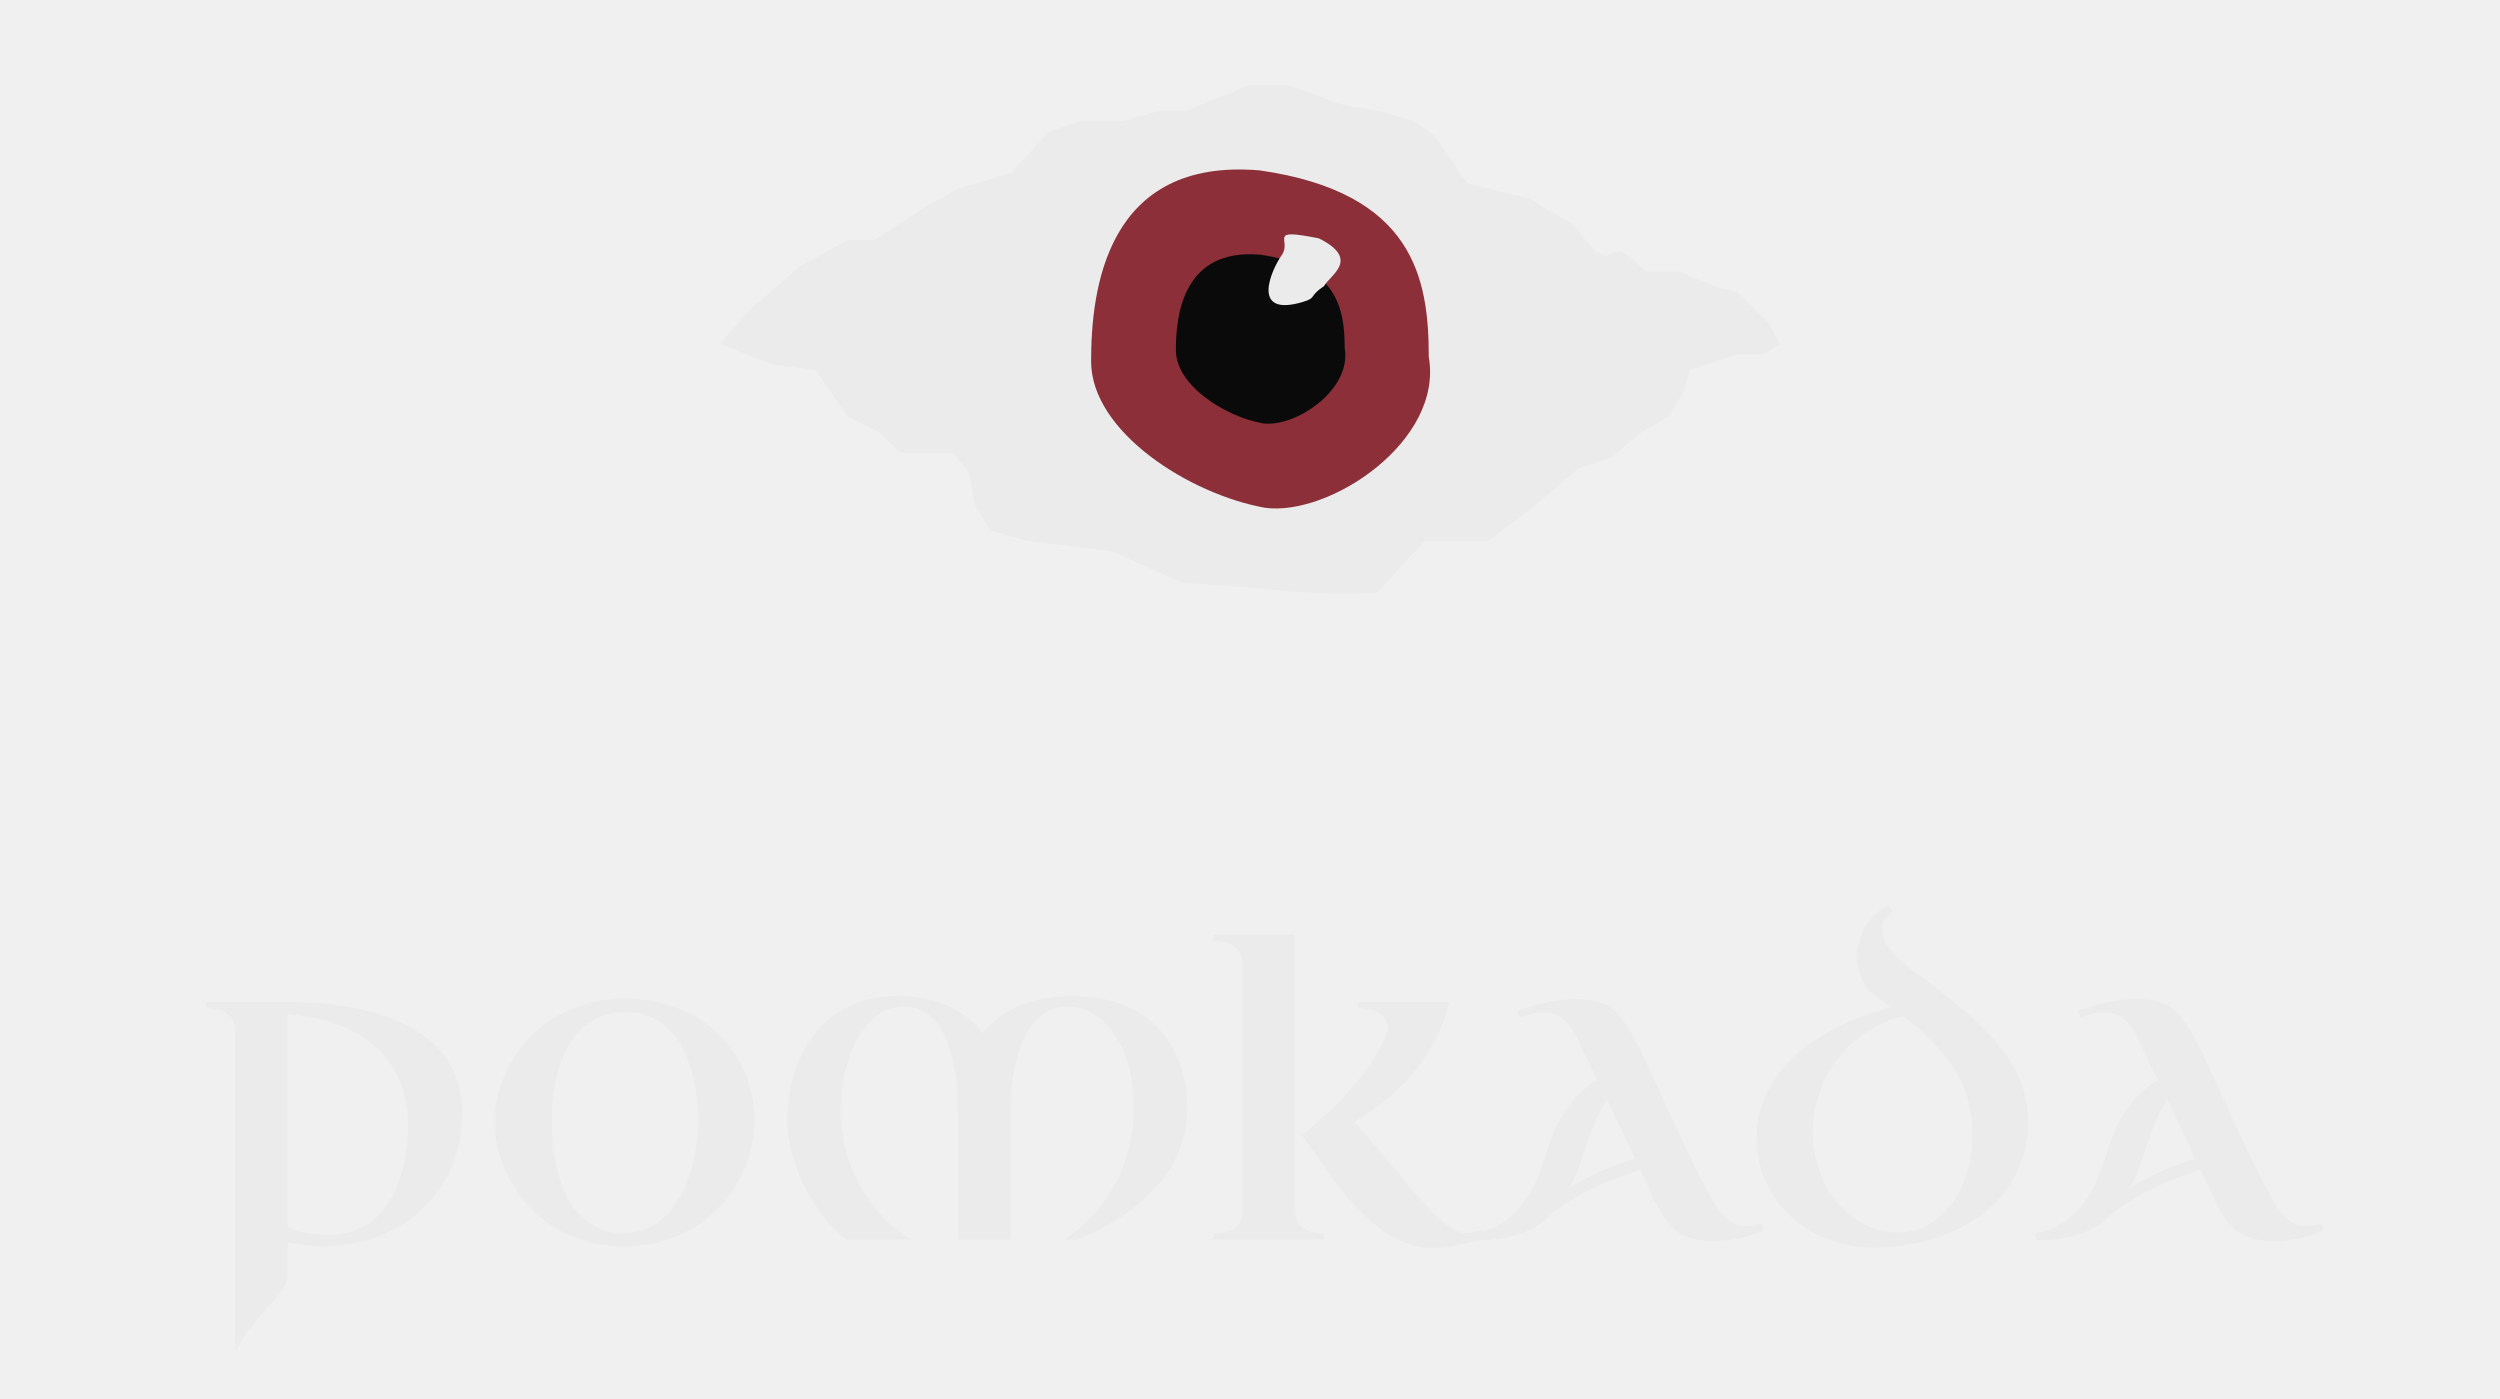
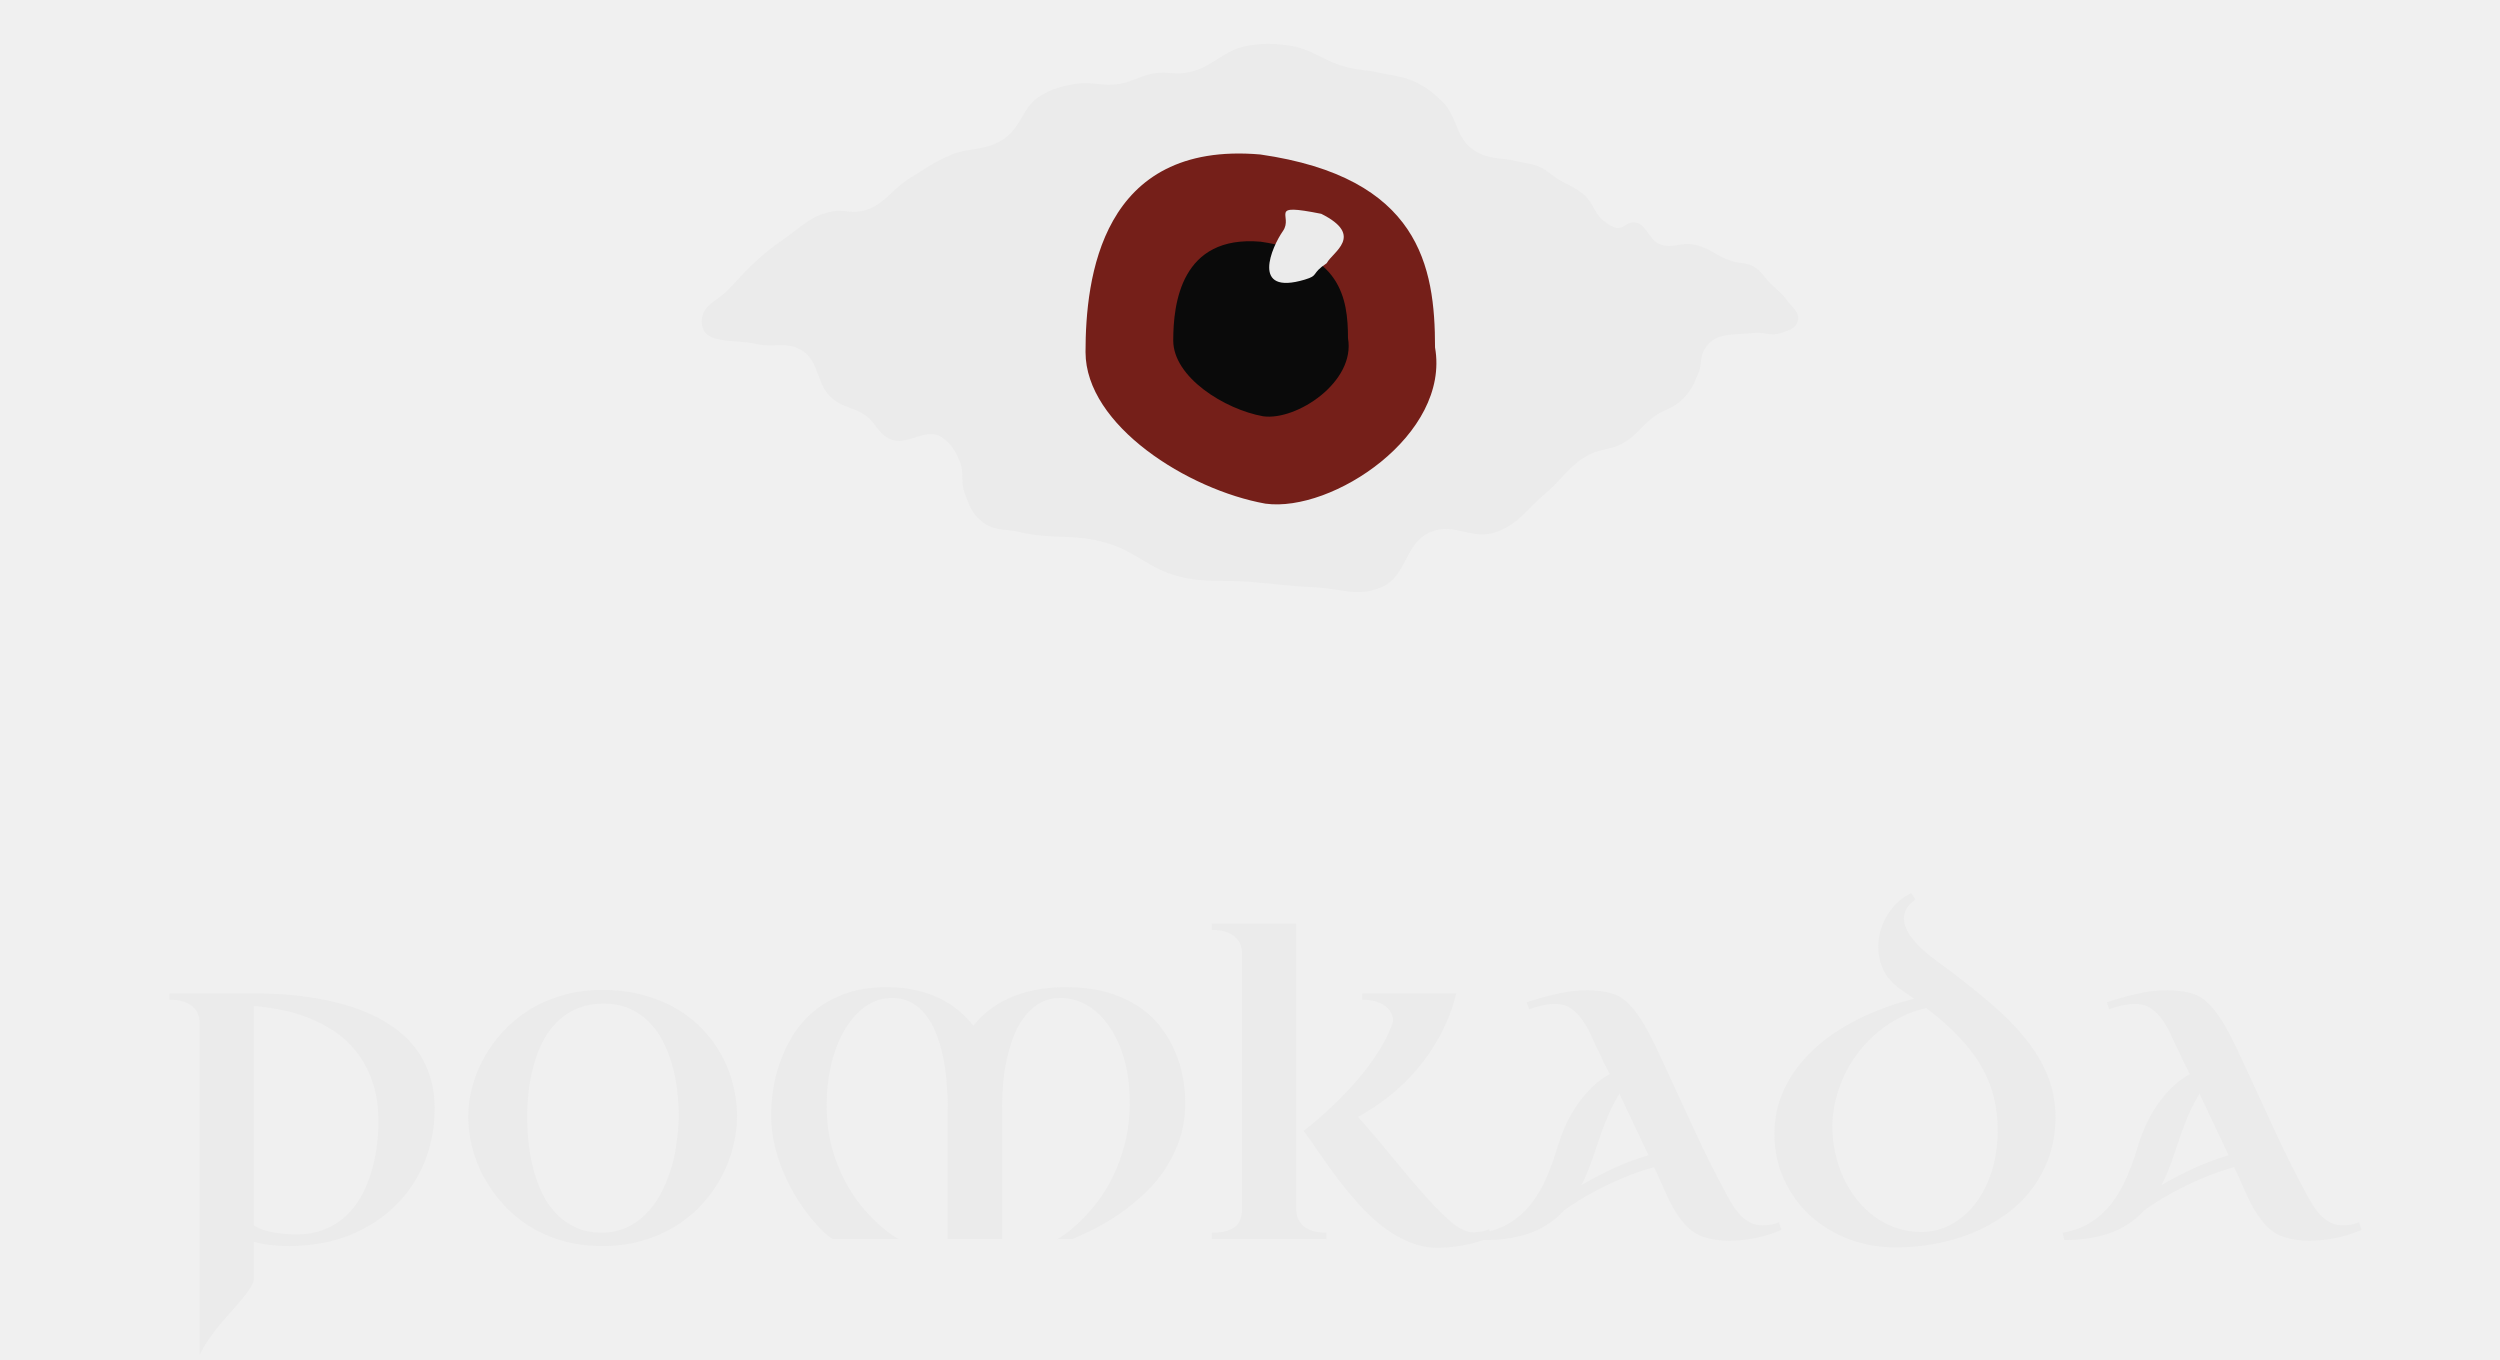
- <svg xmlns="http://www.w3.org/2000/svg" width="236" height="132" fill="none">
-   <path fill="#EBEBEB" d="m90.5 17.787 5-1.468 3.5-3.915 3-.978h4l3.5-.98h2.5L118 8h3.5l5.5 1.957 3 .49 3.5.979 2 1.468 3 4.404 4 .979 2 .489 1.5.979 2.5 1.468 2 2.447 1 .489 1.5-.49 2.5 1.958h3l3.5 1.468 2 .49 1.5 1.468 1.5 1.468 1 1.957-1.5.979H164l-4.5 1.468-.5 1.958-1.5 2.446-2.5 1.468-3 2.447-3 .979-4 3.425-4.5 3.426h-6l-4.5 4.894s-3.659.095-6 0c-2.349-.096-6-.49-6-.49l-6.5-.489-6.5-2.936-8-.979-3.5-.979-1.5-2.447-.5-2.936-1.5-1.957h-5l-2-1.958-3-1.468-3-4.404-4-.49-5-1.957 2.5-2.936 5-4.404L80 22.68h2.5l4.5-2.936 3.5-1.958Z" />
-   <path fill="#8C2F39" d="M134.875 33.686c1.406 7.962-9.375 15.085-15.469 14.247C112.375 46.676 103 40.81 103 34.105c0-6.704 1.406-19.274 15.937-18.017 14.532 2.095 15.938 10.193 15.938 17.598Z" />
-   <path fill="#0A0A0A" d="M126.937 32.843c.704 3.98-4.687 7.542-7.734 7.123-3.516-.628-8.203-3.561-8.203-6.913 0-3.352.703-9.638 7.969-9.01 7.265 1.048 7.968 5.098 7.968 8.8Z" />
-   <path fill="#EBEBEB" d="M125 27c-1.5 1-.665 1.1-2 1.5-5 1.5-3-3-2-4.424 1-1.424-1.5-2.576 3.5-1.576 4 2 1 3.5.5 4.5ZM43.64 105.156c0 1.677-.301 3.271-.906 4.782a11.783 11.783 0 0 1-2.625 3.968c-1.145 1.146-2.547 2.058-4.203 2.735-1.656.666-3.536 1-5.64 1-.532 0-1.058-.032-1.578-.094a8.445 8.445 0 0 1-1.532-.297v3.297c0 .25-.088.521-.265.812a6.39 6.39 0 0 1-.672.938c-.271.344-.584.708-.938 1.094-.354.395-.718.812-1.093 1.25a23.55 23.55 0 0 0-1.063 1.375 12.118 12.118 0 0 0-.922 1.546V97.219a2.05 2.05 0 0 0-.125-.672 1.51 1.51 0 0 0-.422-.656c-.198-.209-.474-.38-.828-.516-.354-.135-.812-.203-1.375-.203v-.578h7.703c.646 0 1.375.02 2.188.062.823.042 1.682.125 2.578.25.896.115 1.807.287 2.734.516.927.219 1.823.51 2.688.875.864.354 1.677.791 2.437 1.312.771.521 1.443 1.141 2.016 1.86a8.277 8.277 0 0 1 1.344 2.484c.333.938.5 2.005.5 3.203Zm-5.124 1.188c0-1.406-.183-2.636-.547-3.688-.365-1.052-.854-1.963-1.469-2.734A8.507 8.507 0 0 0 34.406 98a12.188 12.188 0 0 0-2.437-1.234 13.15 13.15 0 0 0-2.516-.704 21.038 21.038 0 0 0-2.297-.312v20.031a5.645 5.645 0 0 0 1.907.641c.687.104 1.343.156 1.968.156.98 0 1.844-.156 2.594-.469a6.344 6.344 0 0 0 1.969-1.25 7.497 7.497 0 0 0 1.39-1.828c.375-.698.672-1.427.891-2.187.23-.761.39-1.526.484-2.297.105-.771.157-1.505.157-2.203Zm8.187-.547c0-.865.12-1.75.36-2.656.24-.917.593-1.797 1.062-2.641a12.347 12.347 0 0 1 1.734-2.406 11.595 11.595 0 0 1 2.391-1.985 12.101 12.101 0 0 1 3.031-1.328c1.115-.333 2.323-.5 3.625-.5 1.344 0 2.578.151 3.703.453 1.136.303 2.157.72 3.063 1.25a10.555 10.555 0 0 1 2.406 1.891c.698.73 1.276 1.52 1.734 2.375.47.844.818 1.74 1.047 2.688.24.947.36 1.901.36 2.859 0 .917-.12 1.844-.36 2.781-.229.938-.578 1.844-1.046 2.719a11.908 11.908 0 0 1-1.735 2.469c-.687.77-1.49 1.442-2.406 2.015a12.07 12.07 0 0 1-3.063 1.36c-1.125.333-2.359.5-3.703.5-1.323 0-2.541-.167-3.656-.5a11.762 11.762 0 0 1-3.031-1.344 11.369 11.369 0 0 1-2.375-2.016 12.716 12.716 0 0 1-1.735-2.469 12.052 12.052 0 0 1-1.062-2.718c-.23-.948-.344-1.88-.344-2.797Zm5.375-.063c0 .886.047 1.761.14 2.625.105.865.266 1.693.485 2.485.219.781.5 1.51.844 2.187.354.667.781 1.25 1.281 1.75.5.5 1.078.896 1.734 1.188.657.291 1.402.442 2.235.453.833 0 1.588-.146 2.266-.438a6.094 6.094 0 0 0 1.796-1.218c.521-.511.97-1.11 1.344-1.797.375-.688.688-1.417.938-2.188.25-.781.432-1.588.546-2.422.126-.843.198-1.666.22-2.468 0-.823-.053-1.651-.157-2.485a13.491 13.491 0 0 0-.484-2.39 10.948 10.948 0 0 0-.86-2.157 6.802 6.802 0 0 0-1.297-1.734c-.51-.5-1.099-.89-1.765-1.172-.667-.281-1.427-.422-2.282-.422-.833 0-1.583.125-2.25.375a5.744 5.744 0 0 0-1.765 1.063c-.51.458-.953 1-1.328 1.625a10.18 10.18 0 0 0-.907 2.078 15.53 15.53 0 0 0-.546 2.422 21.712 21.712 0 0 0-.188 2.64Zm38.36-.64c0-.823-.037-1.641-.11-2.453a16.256 16.256 0 0 0-.344-2.344 11.844 11.844 0 0 0-.625-2.078 6.287 6.287 0 0 0-.937-1.672 4.142 4.142 0 0 0-1.328-1.125c-.5-.271-1.073-.406-1.719-.406-.927 0-1.76.27-2.5.812-.73.531-1.354 1.25-1.875 2.156-.52.896-.922 1.933-1.203 3.11a16.11 16.11 0 0 0-.406 3.656c0 1.406.15 2.682.453 3.828.312 1.136.703 2.151 1.172 3.047.468.896.979 1.677 1.53 2.344a16.545 16.545 0 0 0 1.548 1.656c.49.437.906.771 1.25 1 .354.229.557.354.61.375h-5.985c-.198-.094-.474-.302-.828-.625-.344-.323-.73-.74-1.157-1.25a19.862 19.862 0 0 1-1.28-1.781 18.081 18.081 0 0 1-1.173-2.235 16.492 16.492 0 0 1-.875-2.593 12.483 12.483 0 0 1-.328-2.875c0-.605.052-1.313.156-2.125.115-.813.318-1.646.61-2.5a13.05 13.05 0 0 1 1.187-2.547 9.15 9.15 0 0 1 1.938-2.235c.781-.656 1.719-1.187 2.812-1.593 1.094-.407 2.38-.61 3.86-.61.979 0 1.864.094 2.656.281a9.347 9.347 0 0 1 2.172.75 7.984 7.984 0 0 1 1.719 1.11c.5.427.942.885 1.328 1.375a8.541 8.541 0 0 1 3.203-2.484 10.348 10.348 0 0 1 2.328-.75c.875-.188 1.849-.282 2.922-.282 1.437 0 2.703.162 3.797.485 1.104.322 2.057.76 2.859 1.312a7.979 7.979 0 0 1 2.016 1.89 9.922 9.922 0 0 1 1.297 2.235c.333.771.567 1.557.703 2.359.135.792.203 1.537.203 2.235 0 1.312-.198 2.51-.594 3.594a12.058 12.058 0 0 1-1.531 2.906 13.33 13.33 0 0 1-2.11 2.281 20.214 20.214 0 0 1-2.297 1.734c-.76.48-1.473.881-2.14 1.204-.656.312-1.188.557-1.594.734h-1.375c.052-.021.25-.146.594-.375a12.8 12.8 0 0 0 1.25-1.031 16.076 16.076 0 0 0 1.562-1.688 13.524 13.524 0 0 0 1.532-2.39 16.01 16.01 0 0 0 1.171-3.11c.313-1.166.469-2.463.469-3.89 0-1.469-.172-2.792-.515-3.969-.344-1.177-.808-2.172-1.391-2.984-.573-.823-1.24-1.454-2-1.891a4.724 4.724 0 0 0-2.391-.656c-.666 0-1.26.135-1.78.406-.522.27-.98.646-1.376 1.125a6.746 6.746 0 0 0-1.016 1.672c-.27.635-.494 1.328-.671 2.078a17.714 17.714 0 0 0-.391 2.344c-.073.812-.11 1.63-.11 2.453V117h-4.953v-11.906ZM124.969 117h-10.453v-.578c.552 0 1.005-.052 1.359-.156.354-.115.635-.266.844-.454.208-.197.349-.421.422-.671.083-.25.125-.516.125-.797V90.859a2.06 2.06 0 0 0-.125-.671 1.515 1.515 0 0 0-.422-.657c-.198-.208-.474-.38-.828-.515-.355-.136-.813-.204-1.375-.204v-.578h7.703v26.016c0 .208.031.438.093.688a1.9 1.9 0 0 0 .391.703c.198.218.474.406.828.562.365.146.844.219 1.438.219V117Zm15.047-.188c-.948.386-1.834.646-2.657.782-.812.135-1.547.203-2.203.203a6.797 6.797 0 0 1-2.656-.531 10.83 10.83 0 0 1-2.406-1.407 16.676 16.676 0 0 1-2.141-2 43.103 43.103 0 0 1-1.906-2.297 71.98 71.98 0 0 1-1.688-2.343 53.892 53.892 0 0 0-1.468-2.078 35.215 35.215 0 0 0 4.718-4.438c.469-.531.912-1.083 1.329-1.656a19.57 19.57 0 0 0 1.171-1.797c.355-.625.646-1.255.875-1.89a.845.845 0 0 0 .063-.329c0-.187-.052-.39-.156-.61a1.634 1.634 0 0 0-.485-.609c-.218-.187-.51-.338-.875-.453-.354-.125-.786-.187-1.297-.187v-.578h8.578a16.186 16.186 0 0 1-1.453 3.797 17.53 17.53 0 0 1-2.125 3.125 17.042 17.042 0 0 1-2.578 2.484 20.522 20.522 0 0 1-2.797 1.859 131.372 131.372 0 0 1 3.375 3.985 105.972 105.972 0 0 0 2.86 3.359c.875.969 1.661 1.745 2.359 2.328.708.573 1.339.86 1.891.86.146 0 .349-.016.609-.047a3.26 3.26 0 0 0 .844-.235l.219.703Zm26.453-.64c-.948.385-1.813.646-2.594.781-.781.136-1.484.203-2.109.203-.5 0-.933-.031-1.297-.094a5.741 5.741 0 0 1-.938-.203 4.68 4.68 0 0 1-.781-.312 4.324 4.324 0 0 1-1.203-1.016 10.309 10.309 0 0 1-.938-1.343c-.27-.48-.515-.974-.734-1.485-.219-.51-.432-.989-.641-1.437l-.39-.828a24.596 24.596 0 0 0-2.953 1.046c-.907.386-1.714.771-2.422 1.157-.709.375-1.308.724-1.797 1.047-.479.312-.818.541-1.016.687a7.528 7.528 0 0 1-1.297 1.141 8.163 8.163 0 0 1-1.609.859c-.594.229-1.255.406-1.984.531-.73.125-1.532.188-2.407.188l-.156-.672c1.011-.167 1.88-.49 2.609-.969a7.51 7.51 0 0 0 1.907-1.765c.531-.709.984-1.5 1.359-2.376.375-.885.708-1.817 1-2.796.167-.563.386-1.157.656-1.782.282-.625.615-1.229 1-1.812.396-.594.844-1.146 1.344-1.656a7.408 7.408 0 0 1 1.734-1.313 94.355 94.355 0 0 1-.531-1.015 52.35 52.35 0 0 1-.484-1.063 21.018 21.018 0 0 1-.656-1.375c-.219-.51-.48-.98-.782-1.406A4.172 4.172 0 0 0 147.312 96c-.395-.292-.89-.438-1.484-.438-.417 0-.828.047-1.234.141a9.713 9.713 0 0 0-1.141.344l-.219-.64a28.45 28.45 0 0 1 2.75-.766 12.22 12.22 0 0 1 2.782-.329c.437 0 .869.032 1.296.094.428.052.839.151 1.235.297.344.125.677.334 1 .625.323.281.63.62.922 1.016.291.385.562.802.812 1.25.261.448.5.896.719 1.344.229.447.432.874.609 1.281.188.396.349.739.485 1.031.916 1.969 1.828 3.943 2.734 5.922A97.816 97.816 0 0 0 161.5 113c.188.344.385.682.594 1.016.218.333.458.63.718.89.271.261.568.469.891.625.323.157.688.229 1.094.219.146 0 .344-.016.594-.047a3.22 3.22 0 0 0 .843-.234l.235.703Zm-14.781-12.422c-.271.438-.521.891-.75 1.359a27.526 27.526 0 0 0-1.126 2.875c-.156.48-.312.938-.468 1.375-.156.48-.328.948-.516 1.407-.177.448-.38.885-.609 1.312a36.224 36.224 0 0 1 2.75-1.437c1.052-.5 2.177-.927 3.375-1.282l-2.656-5.609Zm25.187 14.016c-1.51 0-2.937-.256-4.281-.766a11.05 11.05 0 0 1-3.516-2.141c-1-.927-1.792-2.026-2.375-3.297-.583-1.27-.875-2.666-.875-4.187 0-1.427.297-2.776.891-4.047.593-1.271 1.442-2.432 2.547-3.484 1.104-1.063 2.442-1.995 4.015-2.797 1.573-.813 3.334-1.469 5.281-1.969l-1.187-.828c-.74-.5-1.271-1.088-1.594-1.766a4.91 4.91 0 0 1-.484-2.109 5.6 5.6 0 0 1 .219-1.547 6.04 6.04 0 0 1 .64-1.422c.271-.437.589-.823.953-1.156.365-.344.766-.61 1.203-.797l.376.578c-.698.5-1.047 1.073-1.047 1.719 0 .594.27 1.23.812 1.906.542.677 1.328 1.386 2.359 2.125a75.673 75.673 0 0 1 4.579 3.594c1.323 1.115 2.427 2.224 3.312 3.328.896 1.104 1.573 2.229 2.031 3.375.459 1.136.704 2.365.735 3.688 0 1.343-.193 2.573-.578 3.687a10.915 10.915 0 0 1-1.594 3 11.317 11.317 0 0 1-2.406 2.328 14.886 14.886 0 0 1-3.016 1.672 17.557 17.557 0 0 1-3.406.985 19.873 19.873 0 0 1-3.594.328Zm9.313-10.719c0-1.042-.115-2.026-.344-2.953a10.263 10.263 0 0 0-1.094-2.75c-.5-.896-1.167-1.787-2-2.672-.823-.885-1.844-1.797-3.062-2.734a9.64 9.64 0 0 0-2.344.828c-.74.364-1.427.812-2.063 1.343a11.266 11.266 0 0 0-1.734 1.782 11.9 11.9 0 0 0-1.313 2.109c-.354.74-.63 1.516-.828 2.328a10.137 10.137 0 0 0-.297 2.438c0 .812.089 1.614.266 2.406.177.781.427 1.531.75 2.25.333.708.74 1.364 1.219 1.969a8.42 8.42 0 0 0 1.609 1.562 7.706 7.706 0 0 0 1.969 1.031c.719.25 1.479.375 2.281.375.969 0 1.875-.224 2.719-.671a6.908 6.908 0 0 0 2.219-1.907c.635-.823 1.135-1.802 1.5-2.937.364-1.146.547-2.412.547-3.797Zm33.187 9.125c-.948.385-1.813.646-2.594.781-.781.136-1.484.203-2.109.203-.5 0-.932-.031-1.297-.094a5.704 5.704 0 0 1-.937-.203 4.658 4.658 0 0 1-.782-.312 4.324 4.324 0 0 1-1.203-1.016 10.207 10.207 0 0 1-.937-1.343c-.271-.48-.516-.974-.735-1.485a54.31 54.31 0 0 0-.64-1.437l-.391-.828a24.658 24.658 0 0 0-2.953 1.046c-.906.386-1.714.771-2.422 1.157-.708.375-1.307.724-1.797 1.047-.479.312-.818.541-1.016.687a7.558 7.558 0 0 1-1.296 1.141 8.2 8.2 0 0 1-1.61.859c-.594.229-1.255.406-1.984.531-.729.125-1.531.188-2.406.188l-.157-.672c1.011-.167 1.881-.49 2.61-.969a7.523 7.523 0 0 0 1.906-1.765c.531-.709.984-1.5 1.359-2.376.375-.885.709-1.817 1-2.796.167-.563.386-1.157.657-1.782.281-.625.614-1.229 1-1.812.395-.594.843-1.146 1.343-1.656a7.393 7.393 0 0 1 1.735-1.313 94.355 94.355 0 0 1-.531-1.015 47.44 47.44 0 0 1-.485-1.063 21.546 21.546 0 0 1-.656-1.375 7.648 7.648 0 0 0-.781-1.406A4.204 4.204 0 0 0 200.219 96c-.396-.292-.891-.438-1.485-.438-.416 0-.828.047-1.234.141a9.713 9.713 0 0 0-1.141.344l-.218-.64a28.37 28.37 0 0 1 2.75-.766 12.204 12.204 0 0 1 2.781-.329c.437 0 .87.032 1.297.094.427.052.838.151 1.234.297.344.125.677.334 1 .625.323.281.63.62.922 1.016.292.385.563.802.813 1.25.26.448.5.896.718 1.344.229.447.433.874.61 1.281.187.396.349.739.484 1.031.917 1.969 1.828 3.943 2.734 5.922a99.038 99.038 0 0 0 2.922 5.828c.188.344.386.682.594 1.016.219.333.458.63.719.89.271.261.567.469.89.625.323.157.688.229 1.094.219.146 0 .344-.016.594-.047.26-.031.542-.109.844-.234l.234.703Zm-14.781-12.422c-.271.438-.521.891-.75 1.359-.219.469-.422.948-.61 1.438-.187.479-.359.958-.515 1.437-.157.48-.313.938-.469 1.375-.156.48-.328.948-.516 1.407-.177.448-.38.885-.609 1.312a36.224 36.224 0 0 1 2.75-1.437c1.052-.5 2.177-.927 3.375-1.282l-2.656-5.609Z" />
+ <svg xmlns="http://www.w3.org/2000/svg" width="228" height="124" fill="none">
+   <g clip-path="url(#a)">
+     <path fill="#EBEBEB" d="M86.486 14.226c1.863-.84 3.276-.395 4.996-1.513 1.734-1.127 1.71-3 3.498-4.035 1.074-.622 1.786-.786 2.998-1.009 1.537-.282 2.453.23 3.998 0 1.404-.208 2.088-.847 3.497-1.009.97-.111 1.529.108 2.499 0 2.514-.278 3.49-2.17 5.996-2.521 1.353-.19 2.143-.18 3.498 0 2.259.299 3.274 1.497 5.496 2.017 1.157.271 1.838.247 2.998.504 1.387.309 2.245.324 3.498 1.01.855.467 1.284.839 1.998 1.512 1.535 1.448 1.233 3.405 2.999 4.54 1.364.876 2.436.615 3.997 1.009.78.197 1.265.165 1.999.504.638.295.906.626 1.499 1.009.958.62 1.633.76 2.498 1.513.943.82.958 1.84 1.999 2.522.366.24.569.442.999.504.61.089.883-.502 1.499-.504 1.239-.004 1.323 1.612 2.498 2.017 1.111.383 1.846-.21 2.999 0 1.458.266 2.08 1.069 3.497 1.514.769.24 1.296.103 1.999.504.717.408.914.922 1.499 1.513.585.59 1.011.834 1.499 1.513.511.71 1.295 1.187.999 2.018-.24.677-.839.77-1.499 1.008-.92.334-1.528-.109-2.498 0-1.837.207-3.555-.125-4.497 1.514-.402.699-.212 1.26-.5 2.017-.409 1.076-.7 1.712-1.499 2.522-.806.818-1.562.858-2.498 1.513-1.25.876-1.659 1.801-2.998 2.522-1.092.587-1.896.443-2.998 1.009-1.84.945-2.4 2.197-3.998 3.53-1.715 1.433-2.413 2.782-4.497 3.531-2.211.795-3.831-.92-5.996 0-2.398 1.02-2.098 4.024-4.497 5.044-2.165.92-3.656.098-5.996 0-2.347-.098-3.654-.314-5.996-.504-2.536-.206-4.026.123-6.496-.505-2.702-.687-3.822-2.226-6.496-3.026-3.02-.904-4.929-.282-7.994-1.009-1.383-.327-2.407-.074-3.498-1.008-.862-.738-1.102-1.442-1.5-2.522-.412-1.121-.01-1.94-.499-3.027-.405-.9-.718-1.437-1.499-2.017-1.583-1.177-3.286.968-4.997 0-.957-.542-1.115-1.355-1.998-2.018-1.054-.79-1.963-.696-2.998-1.513-1.652-1.304-1.158-3.54-2.998-4.54-1.392-.755-2.466-.135-3.998-.504-2.04-.491-4.955.143-4.997-2.017-.03-1.552 1.464-1.9 2.499-3.027 1.787-1.948 2.844-3.035 4.997-4.54 1.655-1.155 2.524-2.189 4.497-2.521.963-.162 1.538.181 2.498 0 2.063-.39 2.698-1.916 4.497-3.026 1.343-.829 2.064-1.37 3.498-2.018Z" />
+     <path fill="#751F19" d="M130.875 31.686c1.406 7.962-9.375 15.085-15.469 14.247C108.375 44.676 99 38.81 99 32.105c0-6.704 1.406-19.274 15.937-18.017 14.532 2.095 15.938 10.193 15.938 17.598Z" />
+     <path fill="#0A0A0A" d="M122.937 30.843c.704 3.98-4.687 7.542-7.734 7.123-3.516-.628-8.203-3.561-8.203-6.913 0-3.352.703-9.638 7.969-9.01 7.265 1.048 7.968 5.098 7.968 8.8Z" />
+     <path fill="#EBEBEB" d="M121 24c-1.5 1-.665 1.1-2 1.5-5 1.5-3-3-2-4.424 1-1.424-1.5-2.576 3.5-1.576 4 2 1 3.5.5 4.5ZM39.64 101.156c0 1.677-.301 3.271-.906 4.782a11.783 11.783 0 0 1-2.625 3.968c-1.145 1.146-2.547 2.058-4.203 2.735-1.656.666-3.536 1-5.64 1-.532 0-1.058-.032-1.578-.094a8.445 8.445 0 0 1-1.532-.297v3.297c0 .25-.088.521-.265.812a6.39 6.39 0 0 1-.672.938c-.271.344-.584.708-.938 1.094-.354.395-.718.812-1.093 1.25a23.55 23.55 0 0 0-1.063 1.375 12.118 12.118 0 0 0-.922 1.546V93.219a2.05 2.05 0 0 0-.125-.672 1.51 1.51 0 0 0-.422-.656c-.198-.209-.474-.38-.828-.516-.354-.135-.812-.203-1.375-.203v-.578h7.703c.646 0 1.375.02 2.188.062.823.042 1.682.125 2.578.25.896.115 1.807.287 2.734.516.927.219 1.823.51 2.688.875.864.354 1.677.791 2.437 1.312.771.521 1.443 1.141 2.016 1.86a8.265 8.265 0 0 1 1.344 2.484c.333.938.5 2.005.5 3.203Zm-5.124 1.188c0-1.406-.183-2.636-.547-3.688-.365-1.052-.854-1.963-1.469-2.734A8.507 8.507 0 0 0 30.406 94a12.188 12.188 0 0 0-2.437-1.234 13.15 13.15 0 0 0-2.516-.704 21.038 21.038 0 0 0-2.297-.312v20.031a5.645 5.645 0 0 0 1.907.641c.687.104 1.343.156 1.968.156.98 0 1.844-.156 2.594-.469a6.344 6.344 0 0 0 1.969-1.25 7.497 7.497 0 0 0 1.39-1.828c.375-.698.672-1.427.891-2.187.23-.761.39-1.526.484-2.297.105-.771.157-1.505.157-2.203Zm8.187-.547c0-.865.12-1.75.36-2.656.24-.917.593-1.797 1.062-2.641a12.347 12.347 0 0 1 1.734-2.406 11.595 11.595 0 0 1 2.391-1.985 12.101 12.101 0 0 1 3.031-1.328c1.115-.333 2.323-.5 3.625-.5 1.344 0 2.578.151 3.703.453 1.136.303 2.157.72 3.063 1.25a10.555 10.555 0 0 1 2.406 1.891c.698.73 1.276 1.52 1.734 2.375.47.844.818 1.74 1.047 2.688.24.947.36 1.901.36 2.859 0 .917-.12 1.844-.36 2.781-.229.938-.578 1.844-1.046 2.719a11.908 11.908 0 0 1-1.735 2.469c-.687.77-1.49 1.442-2.406 2.015a12.07 12.07 0 0 1-3.063 1.36c-1.125.333-2.359.5-3.703.5-1.323 0-2.541-.167-3.656-.5a11.762 11.762 0 0 1-3.031-1.344 11.369 11.369 0 0 1-2.375-2.016 12.716 12.716 0 0 1-1.735-2.469 12.052 12.052 0 0 1-1.062-2.718c-.23-.948-.344-1.88-.344-2.797Zm5.375-.063c0 .886.047 1.761.14 2.625.105.865.266 1.693.485 2.485.219.781.5 1.51.844 2.187.354.667.781 1.25 1.281 1.75.5.5 1.078.896 1.734 1.188.657.291 1.402.442 2.235.453.833 0 1.588-.146 2.266-.438a6.094 6.094 0 0 0 1.796-1.218c.521-.511.97-1.11 1.344-1.797.375-.688.688-1.417.938-2.188.25-.781.432-1.588.547-2.422.124-.843.197-1.666.218-2.468 0-.823-.052-1.651-.156-2.485a13.5 13.5 0 0 0-.484-2.39 10.95 10.95 0 0 0-.86-2.157 6.802 6.802 0 0 0-1.297-1.734c-.51-.5-1.099-.89-1.765-1.172-.667-.281-1.427-.422-2.282-.422-.833 0-1.583.125-2.25.375a5.744 5.744 0 0 0-1.765 1.063c-.51.458-.953 1-1.328 1.625a10.181 10.181 0 0 0-.907 2.078c-.24.76-.421 1.568-.546 2.422a21.717 21.717 0 0 0-.188 2.64Zm38.36-.64c0-.823-.037-1.64-.11-2.453a16.266 16.266 0 0 0-.344-2.344 11.845 11.845 0 0 0-.625-2.078 6.287 6.287 0 0 0-.937-1.672 4.142 4.142 0 0 0-1.328-1.125c-.5-.271-1.073-.406-1.719-.406-.927 0-1.76.27-2.5.812-.73.531-1.354 1.25-1.875 2.156-.52.896-.922 1.933-1.203 3.11a16.117 16.117 0 0 0-.406 3.656c0 1.406.15 2.682.453 3.828.312 1.136.703 2.151 1.172 3.047.468.896.979 1.677 1.53 2.344a16.545 16.545 0 0 0 1.548 1.656c.49.437.906.771 1.25 1 .354.229.557.354.61.375h-5.985c-.198-.094-.474-.302-.828-.625-.344-.323-.73-.74-1.157-1.25a19.862 19.862 0 0 1-1.28-1.781 18.081 18.081 0 0 1-1.173-2.235 16.492 16.492 0 0 1-.875-2.593 12.483 12.483 0 0 1-.328-2.875c0-.605.052-1.313.156-2.125.115-.813.318-1.646.61-2.5.291-.865.687-1.714 1.187-2.547a9.15 9.15 0 0 1 1.938-2.235c.781-.656 1.719-1.187 2.812-1.593 1.094-.407 2.38-.61 3.86-.61.979 0 1.864.094 2.656.281a9.347 9.347 0 0 1 2.172.75 7.984 7.984 0 0 1 1.719 1.11c.5.427.942.885 1.328 1.375a8.541 8.541 0 0 1 3.203-2.484 10.348 10.348 0 0 1 2.328-.75c.875-.188 1.849-.282 2.922-.282 1.437 0 2.703.162 3.797.485 1.104.322 2.057.76 2.859 1.312a7.979 7.979 0 0 1 2.016 1.89 9.922 9.922 0 0 1 1.297 2.235c.333.771.567 1.557.703 2.36.135.791.203 1.536.203 2.234 0 1.312-.198 2.51-.594 3.594a12.058 12.058 0 0 1-1.531 2.906 13.33 13.33 0 0 1-2.11 2.281 20.214 20.214 0 0 1-2.297 1.734c-.76.48-1.473.881-2.14 1.204-.656.312-1.188.557-1.594.734h-1.375c.052-.021.25-.146.594-.375.344-.24.76-.583 1.25-1.031.49-.448 1.01-1.011 1.562-1.688a13.546 13.546 0 0 0 1.532-2.39 16.01 16.01 0 0 0 1.171-3.11c.313-1.166.469-2.463.469-3.89 0-1.47-.172-2.792-.515-3.97-.344-1.176-.808-2.171-1.391-2.984-.573-.822-1.24-1.453-2-1.89a4.725 4.725 0 0 0-2.39-.656c-.667 0-1.261.135-1.782.406-.52.27-.979.646-1.375 1.125a6.746 6.746 0 0 0-1.016 1.672c-.27.635-.494 1.328-.671 2.078-.178.74-.308 1.52-.391 2.344-.073.812-.11 1.63-.11 2.453V113h-4.953v-11.906ZM120.969 113h-10.453v-.578c.552 0 1.005-.052 1.359-.156.354-.115.635-.266.844-.454.208-.197.349-.421.422-.671.083-.25.125-.516.125-.797V86.859a2.06 2.06 0 0 0-.125-.671 1.515 1.515 0 0 0-.422-.657c-.198-.208-.474-.38-.828-.515-.355-.136-.813-.204-1.375-.204v-.578h7.703v26.016c0 .208.031.438.093.688a1.9 1.9 0 0 0 .391.703c.198.218.474.406.828.562.365.146.844.219 1.438.219V113Zm15.047-.188c-.948.386-1.834.646-2.657.782-.812.135-1.547.203-2.203.203a6.797 6.797 0 0 1-2.656-.531 10.83 10.83 0 0 1-2.406-1.407 16.676 16.676 0 0 1-2.141-2 43.103 43.103 0 0 1-1.906-2.297 71.98 71.98 0 0 1-1.688-2.343 53.892 53.892 0 0 0-1.468-2.078 35.215 35.215 0 0 0 4.718-4.438c.469-.531.912-1.083 1.329-1.656.427-.584.817-1.182 1.171-1.797.355-.625.646-1.255.875-1.89a.845.845 0 0 0 .063-.329c0-.187-.052-.39-.156-.61a1.634 1.634 0 0 0-.485-.609c-.218-.187-.51-.338-.875-.453-.354-.125-.786-.187-1.297-.187v-.578h8.578a16.186 16.186 0 0 1-1.453 3.797 17.508 17.508 0 0 1-2.125 3.125 17.01 17.01 0 0 1-2.578 2.484 20.522 20.522 0 0 1-2.797 1.859 131.372 131.372 0 0 1 3.375 3.985 105.972 105.972 0 0 0 2.86 3.359c.875.969 1.661 1.745 2.359 2.328.708.573 1.339.86 1.891.86.146 0 .349-.016.609-.047a3.26 3.26 0 0 0 .844-.235l.219.703Zm26.453-.64c-.948.385-1.813.646-2.594.781-.781.136-1.484.203-2.109.203-.5 0-.933-.031-1.297-.094a5.741 5.741 0 0 1-.938-.203 4.68 4.68 0 0 1-.781-.312 4.324 4.324 0 0 1-1.203-1.016 10.309 10.309 0 0 1-.938-1.343c-.27-.48-.515-.974-.734-1.485-.219-.51-.432-.989-.641-1.437l-.39-.828a24.596 24.596 0 0 0-2.953 1.046c-.907.386-1.714.771-2.422 1.157-.709.375-1.308.724-1.797 1.047-.479.312-.818.541-1.016.687a7.528 7.528 0 0 1-1.297 1.141 8.163 8.163 0 0 1-1.609.859c-.594.229-1.255.406-1.984.531-.73.125-1.532.188-2.407.188l-.156-.672c1.011-.167 1.88-.49 2.609-.969a7.51 7.51 0 0 0 1.907-1.765c.531-.709.984-1.5 1.359-2.376.375-.885.708-1.817 1-2.796.167-.563.386-1.157.656-1.782.282-.625.615-1.229 1-1.812.396-.594.844-1.146 1.344-1.656a7.417 7.417 0 0 1 1.734-1.313 90.853 90.853 0 0 1-.531-1.016 49.932 49.932 0 0 1-.484-1.062 21.018 21.018 0 0 1-.656-1.375c-.219-.51-.48-.98-.782-1.406A4.172 4.172 0 0 0 143.312 92c-.395-.292-.89-.438-1.484-.438-.417 0-.828.047-1.234.141a9.713 9.713 0 0 0-1.141.344l-.219-.64a28.45 28.45 0 0 1 2.75-.766 12.22 12.22 0 0 1 2.782-.329c.437 0 .869.032 1.296.094.428.052.839.151 1.235.297.344.125.677.334 1 .625.323.281.63.62.922 1.016.291.385.562.802.812 1.25.261.448.5.896.719 1.344.229.447.432.874.609 1.28.188.397.349.74.485 1.032.916 1.969 1.828 3.943 2.734 5.922A97.816 97.816 0 0 0 157.5 109c.188.344.385.682.594 1.016.218.333.458.63.718.89.271.261.568.469.891.625.323.157.688.229 1.094.219.146 0 .344-.016.594-.047a3.22 3.22 0 0 0 .843-.234l.235.703ZM147.688 99.75c-.271.438-.521.891-.75 1.359a27.526 27.526 0 0 0-1.126 2.875c-.156.48-.312.938-.468 1.375-.156.48-.328.948-.516 1.407-.177.448-.38.885-.609 1.312a36.224 36.224 0 0 1 2.75-1.437c1.052-.5 2.177-.927 3.375-1.282l-2.656-5.609Zm25.187 14.016c-1.51 0-2.937-.256-4.281-.766a11.05 11.05 0 0 1-3.516-2.141c-1-.927-1.792-2.026-2.375-3.297-.583-1.27-.875-2.666-.875-4.187 0-1.427.297-2.776.891-4.047.593-1.27 1.442-2.432 2.547-3.484 1.104-1.063 2.442-1.995 4.015-2.797 1.573-.813 3.334-1.469 5.281-1.969l-1.187-.828c-.74-.5-1.271-1.088-1.594-1.766a4.91 4.91 0 0 1-.484-2.109 5.6 5.6 0 0 1 .219-1.547 6.04 6.04 0 0 1 .64-1.422c.271-.437.589-.823.953-1.156.365-.344.766-.61 1.203-.797l.376.578c-.698.5-1.047 1.073-1.047 1.719 0 .594.27 1.23.812 1.906.542.677 1.328 1.386 2.359 2.125a75.673 75.673 0 0 1 4.579 3.594c1.323 1.115 2.427 2.224 3.312 3.328.896 1.104 1.573 2.23 2.031 3.375.459 1.135.704 2.365.735 3.688 0 1.343-.193 2.573-.578 3.687a10.915 10.915 0 0 1-1.594 3 11.317 11.317 0 0 1-2.406 2.328 14.886 14.886 0 0 1-3.016 1.672 17.557 17.557 0 0 1-3.406.985 19.873 19.873 0 0 1-3.594.328Zm9.313-10.719c0-1.042-.115-2.026-.344-2.953a10.264 10.264 0 0 0-1.094-2.75c-.5-.896-1.167-1.787-2-2.672-.823-.885-1.844-1.797-3.062-2.734a9.64 9.64 0 0 0-2.344.828c-.74.364-1.427.812-2.063 1.343a11.266 11.266 0 0 0-1.734 1.782c-.511.656-.948 1.359-1.313 2.109-.354.74-.63 1.516-.828 2.328a10.137 10.137 0 0 0-.297 2.438c0 .812.089 1.614.266 2.406.177.781.427 1.531.75 2.25.333.708.74 1.364 1.219 1.969a8.42 8.42 0 0 0 1.609 1.562 7.706 7.706 0 0 0 1.969 1.031c.719.25 1.479.375 2.281.375.969 0 1.875-.224 2.719-.671a6.908 6.908 0 0 0 2.219-1.907c.635-.823 1.135-1.802 1.5-2.937.364-1.146.547-2.412.547-3.797Zm33.187 9.125c-.948.385-1.813.646-2.594.781-.781.136-1.484.203-2.109.203-.5 0-.932-.031-1.297-.094a5.704 5.704 0 0 1-.937-.203 4.658 4.658 0 0 1-.782-.312 4.324 4.324 0 0 1-1.203-1.016 10.207 10.207 0 0 1-.937-1.343c-.271-.48-.516-.974-.735-1.485a54.31 54.31 0 0 0-.64-1.437l-.391-.828a24.658 24.658 0 0 0-2.953 1.046c-.906.386-1.714.771-2.422 1.157-.708.375-1.307.724-1.797 1.047-.479.312-.818.541-1.016.687a7.558 7.558 0 0 1-1.296 1.141 8.2 8.2 0 0 1-1.61.859c-.594.229-1.255.406-1.984.531-.729.125-1.531.188-2.406.188l-.157-.672c1.011-.167 1.881-.49 2.61-.969a7.523 7.523 0 0 0 1.906-1.765c.531-.709.984-1.5 1.359-2.376.375-.885.709-1.817 1-2.796.167-.563.386-1.157.657-1.782.281-.625.614-1.229 1-1.812a11.32 11.32 0 0 1 1.343-1.656 7.402 7.402 0 0 1 1.735-1.313 90.853 90.853 0 0 1-.531-1.016 45.442 45.442 0 0 1-.485-1.062 21.546 21.546 0 0 1-.656-1.375 7.648 7.648 0 0 0-.781-1.406A4.204 4.204 0 0 0 196.219 92c-.396-.292-.891-.438-1.485-.438-.416 0-.828.047-1.234.141a9.713 9.713 0 0 0-1.141.344l-.218-.64a28.37 28.37 0 0 1 2.75-.766 12.204 12.204 0 0 1 2.781-.329c.437 0 .87.032 1.297.094.427.052.838.151 1.234.297.344.125.677.334 1 .625.323.281.63.62.922 1.016.292.385.563.802.813 1.25.26.448.5.896.718 1.344.229.447.433.874.61 1.28.187.397.349.74.484 1.032a994.335 994.335 0 0 1 2.734 5.922 99.038 99.038 0 0 0 2.922 5.828c.188.344.386.682.594 1.016.219.333.458.63.719.89.271.261.567.469.89.625.323.157.688.229 1.094.219.146 0 .344-.016.594-.047.26-.031.542-.109.844-.234l.234.703ZM200.594 99.75c-.271.438-.521.891-.75 1.359-.219.469-.422.948-.61 1.438-.187.479-.359.958-.515 1.437-.157.48-.313.938-.469 1.375-.156.48-.328.948-.516 1.407-.177.448-.38.885-.609 1.312a36.224 36.224 0 0 1 2.75-1.437c1.052-.5 2.177-.927 3.375-1.282l-2.656-5.609Z" />
+   </g>
+   <defs>
+     <clipPath id="a">
+       <path fill="#fff" d="M.5 0h227v124H.5z" />
+     </clipPath>
+   </defs>
</svg>
